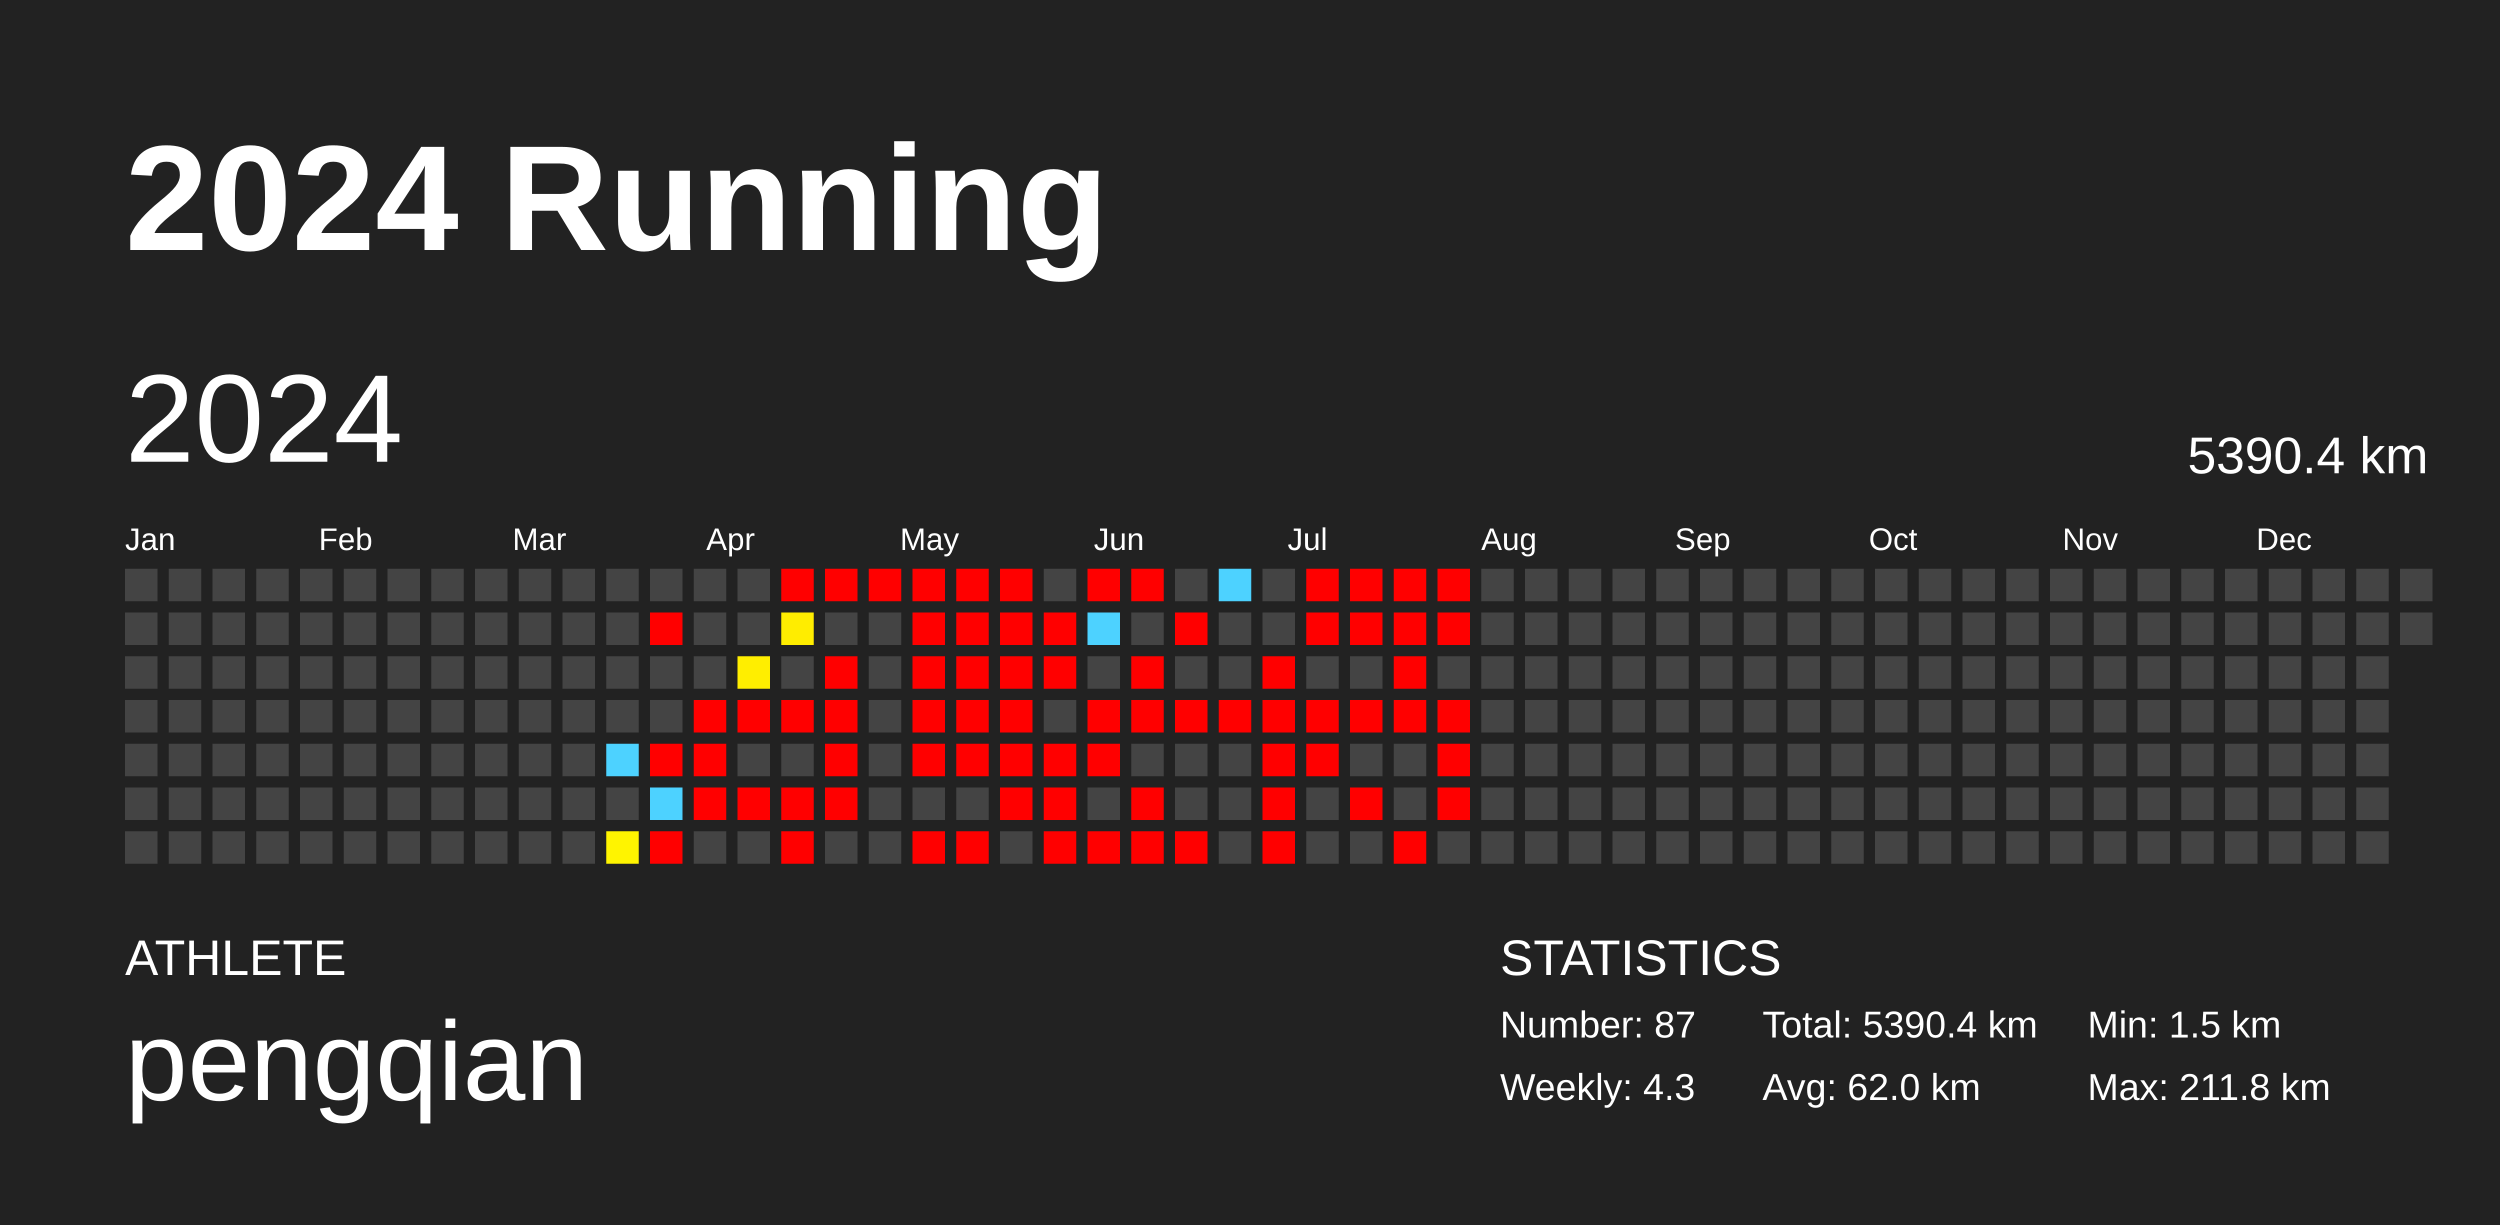
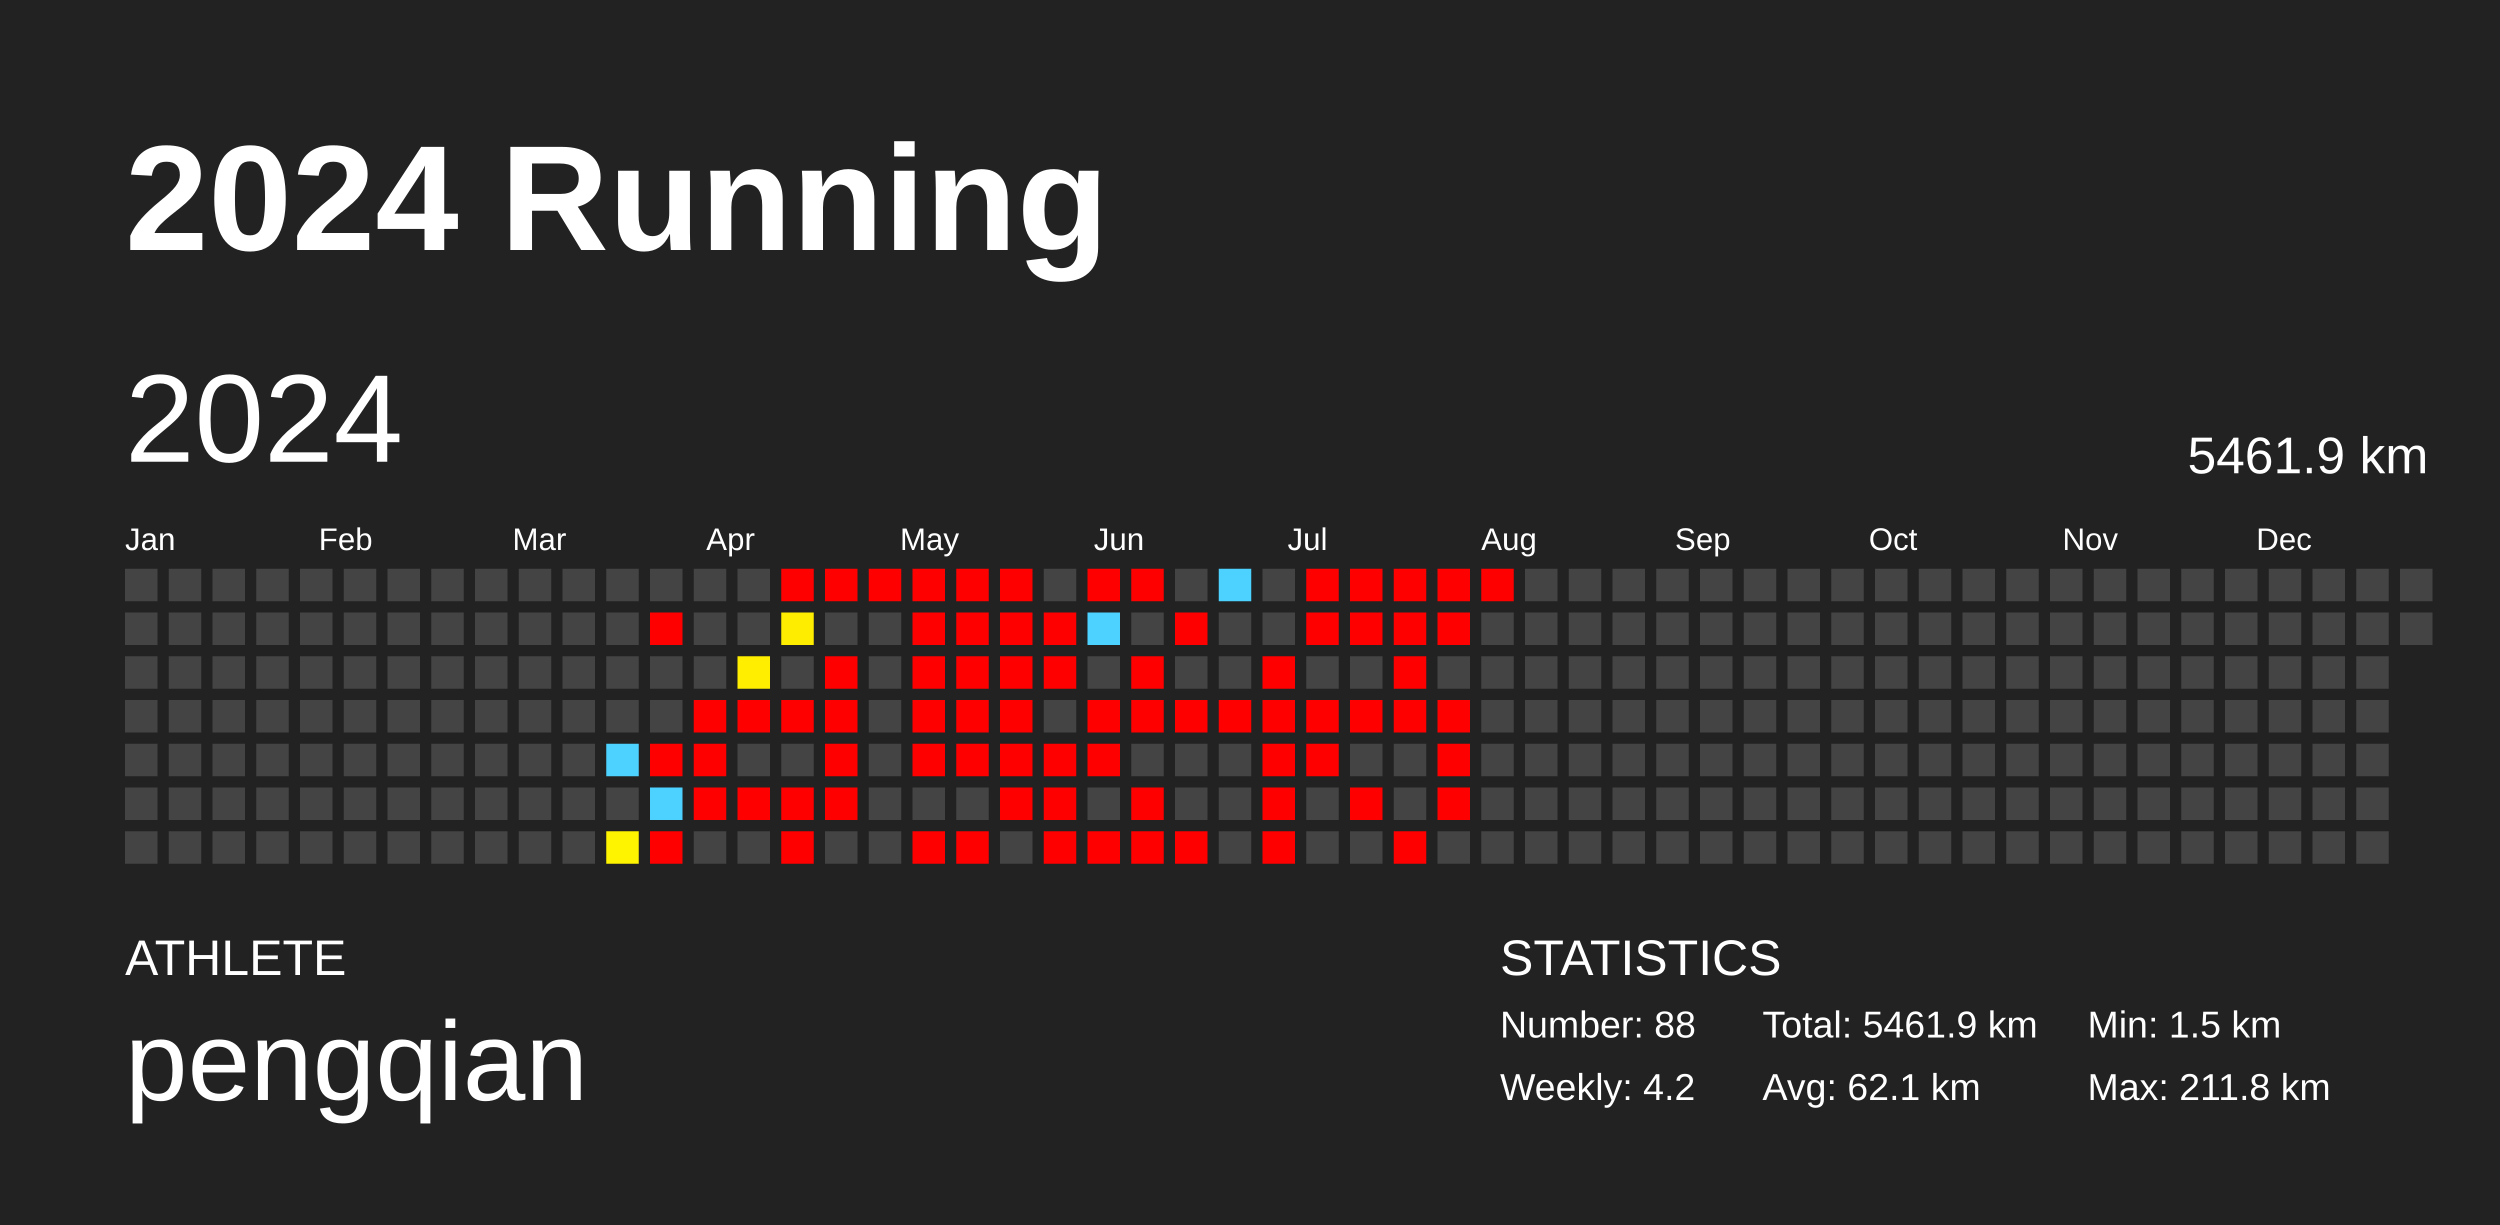
<svg xmlns="http://www.w3.org/2000/svg" baseProfile="full" height="98mm" version="1.1" viewBox="0,0,200,98" width="200mm">
  <defs />
  <rect fill="#222222" height="98" width="200" x="0" y="0" />
  <text fill="#FFFFFF" style="font-size:12px; font-family:Arial; font-weight:bold;" x="10" y="20">2024 Running</text>
  <text fill="#FFFFFF" style="font-size:4px; font-family:Arial" x="10" y="78">ATHLETE</text>
  <text fill="#FFFFFF" style="font-size:9px; font-family:Arial" x="10" y="88">pengqian</text>
  <text fill="#FFFFFF" style="font-size:4px; font-family:Arial" x="120" y="78">STATISTICS</text>
-   <text fill="#FFFFFF" style="font-size:3px; font-family:Arial" x="120" y="83">Number: 87</text>
-   <text fill="#FFFFFF" style="font-size:3px; font-family:Arial" x="120" y="88">Weekly: 4.3</text>
-   <text fill="#FFFFFF" style="font-size:3px; font-family:Arial" x="141" y="83">Total: 5390.4 km</text>
-   <text fill="#FFFFFF" style="font-size:3px; font-family:Arial" x="141" y="88">Avg: 62.0 km</text>
+   <text fill="#FFFFFF" style="font-size:3px; font-family:Arial" x="120" y="83">Number: 88</text>
+   <text fill="#FFFFFF" style="font-size:3px; font-family:Arial" x="120" y="88">Weekly: 4.2</text>
+   <text fill="#FFFFFF" style="font-size:3px; font-family:Arial" x="141" y="83">Total: 5461.9 km</text>
+   <text fill="#FFFFFF" style="font-size:3px; font-family:Arial" x="141" y="88">Avg: 62.1 km</text>
  <text fill="#FFFFFF" style="font-size:3px; font-family:Arial" x="167" y="83">Min: 1.5 km</text>
  <text fill="#FFFFFF" style="font-size:3px; font-family:Arial" x="167" y="88">Max: 211.8 km</text>
  <text dominant-baseline="hanging" fill="#FFFFFF" style="font-size:10.0px; font-family:Arial;" x="10" y="30">2024</text>
-   <text dominant-baseline="hanging" fill="#FFFFFF" style="font-size:4.125px; font-family:Arial;" x="175" y="35">5390.4 km</text>
+   <text dominant-baseline="hanging" fill="#FFFFFF" style="font-size:4.125px; font-family:Arial;" x="175" y="35">5461.9 km</text>
  <text fill="#FFFFFF" style="font-size:2.5px; font-family:Arial" x="10.0" y="44">Jan</text>
  <text fill="#FFFFFF" style="font-size:2.5px; font-family:Arial" x="25.5" y="44">Feb</text>
  <text fill="#FFFFFF" style="font-size:2.5px; font-family:Arial" x="41.0" y="44">Mar</text>
  <text fill="#FFFFFF" style="font-size:2.5px; font-family:Arial" x="56.5" y="44">Apr</text>
  <text fill="#FFFFFF" style="font-size:2.5px; font-family:Arial" x="72.0" y="44">May</text>
  <text fill="#FFFFFF" style="font-size:2.5px; font-family:Arial" x="87.5" y="44">Jun</text>
  <text fill="#FFFFFF" style="font-size:2.5px; font-family:Arial" x="103.0" y="44">Jul</text>
  <text fill="#FFFFFF" style="font-size:2.5px; font-family:Arial" x="118.5" y="44">Aug</text>
  <text fill="#FFFFFF" style="font-size:2.5px; font-family:Arial" x="134.0" y="44">Sep</text>
  <text fill="#FFFFFF" style="font-size:2.5px; font-family:Arial" x="149.5" y="44">Oct</text>
  <text fill="#FFFFFF" style="font-size:2.5px; font-family:Arial" x="165.0" y="44">Nov</text>
  <text fill="#FFFFFF" style="font-size:2.5px; font-family:Arial" x="180.5" y="44">Dec</text>
  <rect fill="#444444" height="2.6" width="2.6" x="10.0" y="45.5" />
  <rect fill="#444444" height="2.6" width="2.6" x="10.0" y="49.0" />
  <rect fill="#444444" height="2.6" width="2.6" x="10.0" y="52.5" />
  <rect fill="#444444" height="2.6" width="2.6" x="10.0" y="56.0" />
  <rect fill="#444444" height="2.6" width="2.6" x="10.0" y="59.5" />
  <rect fill="#444444" height="2.6" width="2.6" x="10.0" y="63.0" />
  <rect fill="#444444" height="2.6" width="2.6" x="10.0" y="66.5" />
  <rect fill="#444444" height="2.6" width="2.6" x="13.5" y="45.5" />
  <rect fill="#444444" height="2.6" width="2.6" x="13.5" y="49.0" />
  <rect fill="#444444" height="2.6" width="2.6" x="13.5" y="52.5" />
  <rect fill="#444444" height="2.6" width="2.6" x="13.5" y="56.0" />
  <rect fill="#444444" height="2.6" width="2.6" x="13.5" y="59.5" />
  <rect fill="#444444" height="2.6" width="2.6" x="13.5" y="63.0" />
  <rect fill="#444444" height="2.6" width="2.6" x="13.5" y="66.5" />
  <rect fill="#444444" height="2.6" width="2.6" x="17.0" y="45.5" />
  <rect fill="#444444" height="2.6" width="2.6" x="17.0" y="49.0" />
  <rect fill="#444444" height="2.6" width="2.6" x="17.0" y="52.5" />
  <rect fill="#444444" height="2.6" width="2.6" x="17.0" y="56.0" />
  <rect fill="#444444" height="2.6" width="2.6" x="17.0" y="59.5" />
  <rect fill="#444444" height="2.6" width="2.6" x="17.0" y="63.0" />
  <rect fill="#444444" height="2.6" width="2.6" x="17.0" y="66.5" />
  <rect fill="#444444" height="2.6" width="2.6" x="20.5" y="45.5" />
  <rect fill="#444444" height="2.6" width="2.6" x="20.5" y="49.0" />
  <rect fill="#444444" height="2.6" width="2.6" x="20.5" y="52.5" />
  <rect fill="#444444" height="2.6" width="2.6" x="20.5" y="56.0" />
  <rect fill="#444444" height="2.6" width="2.6" x="20.5" y="59.5" />
  <rect fill="#444444" height="2.6" width="2.6" x="20.5" y="63.0" />
  <rect fill="#444444" height="2.6" width="2.6" x="20.5" y="66.5" />
  <rect fill="#444444" height="2.6" width="2.6" x="24.0" y="45.5" />
  <rect fill="#444444" height="2.6" width="2.6" x="24.0" y="49.0" />
  <rect fill="#444444" height="2.6" width="2.6" x="24.0" y="52.5" />
  <rect fill="#444444" height="2.6" width="2.6" x="24.0" y="56.0" />
  <rect fill="#444444" height="2.6" width="2.6" x="24.0" y="59.5" />
  <rect fill="#444444" height="2.6" width="2.6" x="24.0" y="63.0" />
  <rect fill="#444444" height="2.6" width="2.6" x="24.0" y="66.5" />
  <rect fill="#444444" height="2.6" width="2.6" x="27.5" y="45.5" />
  <rect fill="#444444" height="2.6" width="2.6" x="27.5" y="49.0" />
  <rect fill="#444444" height="2.6" width="2.6" x="27.5" y="52.5" />
  <rect fill="#444444" height="2.6" width="2.6" x="27.5" y="56.0" />
  <rect fill="#444444" height="2.6" width="2.6" x="27.5" y="59.5" />
  <rect fill="#444444" height="2.6" width="2.6" x="27.5" y="63.0" />
  <rect fill="#444444" height="2.6" width="2.6" x="27.5" y="66.5" />
  <rect fill="#444444" height="2.6" width="2.6" x="31.0" y="45.5" />
  <rect fill="#444444" height="2.6" width="2.6" x="31.0" y="49.0" />
  <rect fill="#444444" height="2.6" width="2.6" x="31.0" y="52.5" />
  <rect fill="#444444" height="2.6" width="2.6" x="31.0" y="56.0" />
  <rect fill="#444444" height="2.6" width="2.6" x="31.0" y="59.5" />
  <rect fill="#444444" height="2.6" width="2.6" x="31.0" y="63.0" />
  <rect fill="#444444" height="2.6" width="2.6" x="31.0" y="66.5" />
  <rect fill="#444444" height="2.6" width="2.6" x="34.5" y="45.5" />
  <rect fill="#444444" height="2.6" width="2.6" x="34.5" y="49.0" />
  <rect fill="#444444" height="2.6" width="2.6" x="34.5" y="52.5" />
  <rect fill="#444444" height="2.6" width="2.6" x="34.5" y="56.0" />
  <rect fill="#444444" height="2.6" width="2.6" x="34.5" y="59.5" />
  <rect fill="#444444" height="2.6" width="2.6" x="34.5" y="63.0" />
  <rect fill="#444444" height="2.6" width="2.6" x="34.5" y="66.5" />
  <rect fill="#444444" height="2.6" width="2.6" x="38.0" y="45.5" />
  <rect fill="#444444" height="2.6" width="2.6" x="38.0" y="49.0" />
  <rect fill="#444444" height="2.6" width="2.6" x="38.0" y="52.5" />
  <rect fill="#444444" height="2.6" width="2.6" x="38.0" y="56.0" />
  <rect fill="#444444" height="2.6" width="2.6" x="38.0" y="59.5" />
  <rect fill="#444444" height="2.6" width="2.6" x="38.0" y="63.0" />
  <rect fill="#444444" height="2.6" width="2.6" x="38.0" y="66.5" />
  <rect fill="#444444" height="2.6" width="2.6" x="41.5" y="45.5" />
  <rect fill="#444444" height="2.6" width="2.6" x="41.5" y="49.0" />
  <rect fill="#444444" height="2.6" width="2.6" x="41.5" y="52.5" />
  <rect fill="#444444" height="2.6" width="2.6" x="41.5" y="56.0" />
  <rect fill="#444444" height="2.6" width="2.6" x="41.5" y="59.5" />
  <rect fill="#444444" height="2.6" width="2.6" x="41.5" y="63.0" />
  <rect fill="#444444" height="2.6" width="2.6" x="41.5" y="66.5" />
  <rect fill="#444444" height="2.6" width="2.6" x="45.0" y="45.5" />
  <rect fill="#444444" height="2.6" width="2.6" x="45.0" y="49.0" />
  <rect fill="#444444" height="2.6" width="2.6" x="45.0" y="52.5" />
  <rect fill="#444444" height="2.6" width="2.6" x="45.0" y="56.0" />
  <rect fill="#444444" height="2.6" width="2.6" x="45.0" y="59.5" />
  <rect fill="#444444" height="2.6" width="2.6" x="45.0" y="63.0" />
  <rect fill="#444444" height="2.6" width="2.6" x="45.0" y="66.5" />
  <rect fill="#444444" height="2.6" width="2.6" x="48.5" y="45.5" />
  <rect fill="#444444" height="2.6" width="2.6" x="48.5" y="49.0" />
  <rect fill="#444444" height="2.6" width="2.6" x="48.5" y="52.5" />
  <rect fill="#444444" height="2.6" width="2.6" x="48.5" y="56.0" />
  <rect fill="#4dd2ff" height="2.6" width="2.6" x="48.5" y="59.5" />
  <rect fill="#444444" height="2.6" width="2.6" x="48.5" y="63.0" />
  <rect fill="#fff400" height="2.6" width="2.6" x="48.5" y="66.5" />
  <rect fill="#444444" height="2.6" width="2.6" x="52.0" y="45.5" />
  <rect fill="red" height="2.6" width="2.6" x="52.0" y="49.0" />
  <rect fill="#444444" height="2.6" width="2.6" x="52.0" y="52.5" />
  <rect fill="#444444" height="2.6" width="2.6" x="52.0" y="56.0" />
  <rect fill="red" height="2.6" width="2.6" x="52.0" y="59.5" />
  <rect fill="#4dd2ff" height="2.6" width="2.6" x="52.0" y="63.0" />
  <rect fill="red" height="2.6" width="2.6" x="52.0" y="66.5" />
  <rect fill="#444444" height="2.6" width="2.6" x="55.5" y="45.5" />
  <rect fill="#444444" height="2.6" width="2.6" x="55.5" y="49.0" />
  <rect fill="#444444" height="2.6" width="2.6" x="55.5" y="52.5" />
  <rect fill="red" height="2.6" width="2.6" x="55.5" y="56.0" />
  <rect fill="red" height="2.6" width="2.6" x="55.5" y="59.5" />
  <rect fill="red" height="2.6" width="2.6" x="55.5" y="63.0" />
  <rect fill="#444444" height="2.6" width="2.6" x="55.5" y="66.5" />
  <rect fill="#444444" height="2.6" width="2.6" x="59.0" y="45.5" />
  <rect fill="#444444" height="2.6" width="2.6" x="59.0" y="49.0" />
  <rect fill="#ffee00" height="2.6" width="2.6" x="59.0" y="52.5" />
  <rect fill="red" height="2.6" width="2.6" x="59.0" y="56.0" />
  <rect fill="#444444" height="2.6" width="2.6" x="59.0" y="59.5" />
  <rect fill="red" height="2.6" width="2.6" x="59.0" y="63.0" />
  <rect fill="#444444" height="2.6" width="2.6" x="59.0" y="66.5" />
  <rect fill="red" height="2.6" width="2.6" x="62.5" y="45.5" />
  <rect fill="#ffed00" height="2.6" width="2.6" x="62.5" y="49.0" />
  <rect fill="#444444" height="2.6" width="2.6" x="62.5" y="52.5" />
  <rect fill="red" height="2.6" width="2.6" x="62.5" y="56.0" />
  <rect fill="#444444" height="2.6" width="2.6" x="62.5" y="59.5" />
  <rect fill="red" height="2.6" width="2.6" x="62.5" y="63.0" />
  <rect fill="red" height="2.6" width="2.6" x="62.5" y="66.5" />
  <rect fill="red" height="2.6" width="2.6" x="66.0" y="45.5" />
  <rect fill="#444444" height="2.6" width="2.6" x="66.0" y="49.0" />
  <rect fill="red" height="2.6" width="2.6" x="66.0" y="52.5" />
  <rect fill="red" height="2.6" width="2.6" x="66.0" y="56.0" />
  <rect fill="red" height="2.6" width="2.6" x="66.0" y="59.5" />
  <rect fill="red" height="2.6" width="2.6" x="66.0" y="63.0" />
  <rect fill="#444444" height="2.6" width="2.6" x="66.0" y="66.5" />
  <rect fill="red" height="2.6" width="2.6" x="69.5" y="45.5" />
  <rect fill="#444444" height="2.6" width="2.6" x="69.5" y="49.0" />
  <rect fill="#444444" height="2.6" width="2.6" x="69.5" y="52.5" />
  <rect fill="#444444" height="2.6" width="2.6" x="69.5" y="56.0" />
  <rect fill="#444444" height="2.6" width="2.6" x="69.5" y="59.5" />
  <rect fill="#444444" height="2.6" width="2.6" x="69.5" y="63.0" />
  <rect fill="#444444" height="2.6" width="2.6" x="69.5" y="66.5" />
  <rect fill="red" height="2.6" width="2.6" x="73.0" y="45.5" />
  <rect fill="red" height="2.6" width="2.6" x="73.0" y="49.0" />
  <rect fill="red" height="2.6" width="2.6" x="73.0" y="52.5" />
  <rect fill="red" height="2.6" width="2.6" x="73.0" y="56.0" />
  <rect fill="red" height="2.6" width="2.6" x="73.0" y="59.5" />
  <rect fill="#444444" height="2.6" width="2.6" x="73.0" y="63.0" />
  <rect fill="red" height="2.6" width="2.6" x="73.0" y="66.5" />
  <rect fill="red" height="2.6" width="2.6" x="76.5" y="45.5" />
  <rect fill="red" height="2.6" width="2.6" x="76.5" y="49.0" />
  <rect fill="red" height="2.6" width="2.6" x="76.5" y="52.5" />
  <rect fill="red" height="2.6" width="2.6" x="76.5" y="56.0" />
  <rect fill="red" height="2.6" width="2.6" x="76.5" y="59.5" />
  <rect fill="#444444" height="2.6" width="2.6" x="76.5" y="63.0" />
  <rect fill="red" height="2.6" width="2.6" x="76.5" y="66.5" />
  <rect fill="red" height="2.6" width="2.6" x="80.0" y="45.5" />
  <rect fill="red" height="2.6" width="2.6" x="80.0" y="49.0" />
  <rect fill="red" height="2.6" width="2.6" x="80.0" y="52.5" />
  <rect fill="red" height="2.6" width="2.6" x="80.0" y="56.0" />
  <rect fill="red" height="2.6" width="2.6" x="80.0" y="59.5" />
  <rect fill="red" height="2.6" width="2.6" x="80.0" y="63.0" />
  <rect fill="#444444" height="2.6" width="2.6" x="80.0" y="66.5" />
  <rect fill="#444444" height="2.6" width="2.6" x="83.5" y="45.5" />
  <rect fill="red" height="2.6" width="2.6" x="83.5" y="49.0" />
  <rect fill="red" height="2.6" width="2.6" x="83.5" y="52.5" />
  <rect fill="#444444" height="2.6" width="2.6" x="83.5" y="56.0" />
  <rect fill="red" height="2.6" width="2.6" x="83.5" y="59.5" />
  <rect fill="red" height="2.6" width="2.6" x="83.5" y="63.0" />
  <rect fill="red" height="2.6" width="2.6" x="83.5" y="66.5" />
  <rect fill="red" height="2.6" width="2.6" x="87.0" y="45.5" />
  <rect fill="#4dd2ff" height="2.6" width="2.6" x="87.0" y="49.0" />
  <rect fill="#444444" height="2.6" width="2.6" x="87.0" y="52.5" />
  <rect fill="red" height="2.6" width="2.6" x="87.0" y="56.0" />
  <rect fill="red" height="2.6" width="2.6" x="87.0" y="59.5" />
  <rect fill="#444444" height="2.6" width="2.6" x="87.0" y="63.0" />
  <rect fill="red" height="2.6" width="2.6" x="87.0" y="66.5" />
  <rect fill="red" height="2.6" width="2.6" x="90.5" y="45.5" />
  <rect fill="#444444" height="2.6" width="2.6" x="90.5" y="49.0" />
  <rect fill="red" height="2.6" width="2.6" x="90.5" y="52.5" />
  <rect fill="red" height="2.6" width="2.6" x="90.5" y="56.0" />
  <rect fill="#444444" height="2.6" width="2.6" x="90.5" y="59.5" />
  <rect fill="red" height="2.6" width="2.6" x="90.5" y="63.0" />
  <rect fill="red" height="2.6" width="2.6" x="90.5" y="66.5" />
  <rect fill="#444444" height="2.6" width="2.6" x="94.0" y="45.5" />
  <rect fill="red" height="2.6" width="2.6" x="94.0" y="49.0" />
  <rect fill="#444444" height="2.6" width="2.6" x="94.0" y="52.5" />
  <rect fill="red" height="2.6" width="2.6" x="94.0" y="56.0" />
  <rect fill="#444444" height="2.6" width="2.6" x="94.0" y="59.5" />
  <rect fill="#444444" height="2.6" width="2.6" x="94.0" y="63.0" />
  <rect fill="red" height="2.6" width="2.6" x="94.0" y="66.5" />
  <rect fill="#4dd2ff" height="2.6" width="2.6" x="97.5" y="45.5" />
  <rect fill="#444444" height="2.6" width="2.6" x="97.5" y="49.0" />
  <rect fill="#444444" height="2.6" width="2.6" x="97.5" y="52.5" />
  <rect fill="red" height="2.6" width="2.6" x="97.5" y="56.0" />
  <rect fill="#444444" height="2.6" width="2.6" x="97.5" y="59.5" />
  <rect fill="#444444" height="2.6" width="2.6" x="97.5" y="63.0" />
  <rect fill="#444444" height="2.6" width="2.6" x="97.5" y="66.5" />
  <rect fill="#444444" height="2.6" width="2.6" x="101.0" y="45.5" />
  <rect fill="#444444" height="2.6" width="2.6" x="101.0" y="49.0" />
  <rect fill="red" height="2.6" width="2.6" x="101.0" y="52.5" />
  <rect fill="red" height="2.6" width="2.6" x="101.0" y="56.0" />
  <rect fill="red" height="2.6" width="2.6" x="101.0" y="59.5" />
  <rect fill="red" height="2.6" width="2.6" x="101.0" y="63.0" />
  <rect fill="red" height="2.6" width="2.6" x="101.0" y="66.5" />
  <rect fill="red" height="2.6" width="2.6" x="104.5" y="45.5" />
  <rect fill="red" height="2.6" width="2.6" x="104.5" y="49.0" />
  <rect fill="#444444" height="2.6" width="2.6" x="104.5" y="52.5" />
  <rect fill="red" height="2.6" width="2.6" x="104.5" y="56.0" />
  <rect fill="red" height="2.6" width="2.6" x="104.5" y="59.5" />
  <rect fill="#444444" height="2.6" width="2.6" x="104.5" y="63.0" />
  <rect fill="#444444" height="2.6" width="2.6" x="104.5" y="66.5" />
  <rect fill="red" height="2.6" width="2.6" x="108.0" y="45.5" />
  <rect fill="red" height="2.6" width="2.6" x="108.0" y="49.0" />
  <rect fill="#444444" height="2.6" width="2.6" x="108.0" y="52.5" />
  <rect fill="red" height="2.6" width="2.6" x="108.0" y="56.0" />
  <rect fill="#444444" height="2.6" width="2.6" x="108.0" y="59.5" />
  <rect fill="red" height="2.6" width="2.6" x="108.0" y="63.0" />
  <rect fill="#444444" height="2.6" width="2.6" x="108.0" y="66.5" />
  <rect fill="red" height="2.6" width="2.6" x="111.5" y="45.5" />
  <rect fill="red" height="2.6" width="2.6" x="111.5" y="49.0" />
  <rect fill="red" height="2.6" width="2.6" x="111.5" y="52.5" />
  <rect fill="red" height="2.6" width="2.6" x="111.5" y="56.0" />
  <rect fill="#444444" height="2.6" width="2.6" x="111.5" y="59.5" />
  <rect fill="#444444" height="2.6" width="2.6" x="111.5" y="63.0" />
  <rect fill="red" height="2.6" width="2.6" x="111.5" y="66.5" />
  <rect fill="red" height="2.6" width="2.6" x="115.0" y="45.5" />
  <rect fill="red" height="2.6" width="2.6" x="115.0" y="49.0" />
  <rect fill="#444444" height="2.6" width="2.6" x="115.0" y="52.5" />
  <rect fill="red" height="2.6" width="2.6" x="115.0" y="56.0" />
  <rect fill="red" height="2.6" width="2.6" x="115.0" y="59.5" />
  <rect fill="red" height="2.6" width="2.6" x="115.0" y="63.0" />
  <rect fill="#444444" height="2.6" width="2.6" x="115.0" y="66.5" />
-   <rect fill="#444444" height="2.6" width="2.6" x="118.5" y="45.5" />
+   <rect fill="red" height="2.6" width="2.6" x="118.5" y="45.5" />
  <rect fill="#444444" height="2.6" width="2.6" x="118.5" y="49.0" />
  <rect fill="#444444" height="2.6" width="2.6" x="118.5" y="52.5" />
  <rect fill="#444444" height="2.6" width="2.6" x="118.5" y="56.0" />
  <rect fill="#444444" height="2.6" width="2.6" x="118.5" y="59.5" />
  <rect fill="#444444" height="2.6" width="2.6" x="118.5" y="63.0" />
  <rect fill="#444444" height="2.6" width="2.6" x="118.5" y="66.5" />
  <rect fill="#444444" height="2.6" width="2.6" x="122.0" y="45.5" />
  <rect fill="#444444" height="2.6" width="2.6" x="122.0" y="49.0" />
  <rect fill="#444444" height="2.6" width="2.6" x="122.0" y="52.5" />
  <rect fill="#444444" height="2.6" width="2.6" x="122.0" y="56.0" />
  <rect fill="#444444" height="2.6" width="2.6" x="122.0" y="59.5" />
  <rect fill="#444444" height="2.6" width="2.6" x="122.0" y="63.0" />
  <rect fill="#444444" height="2.6" width="2.6" x="122.0" y="66.5" />
  <rect fill="#444444" height="2.6" width="2.6" x="125.5" y="45.5" />
  <rect fill="#444444" height="2.6" width="2.6" x="125.5" y="49.0" />
  <rect fill="#444444" height="2.6" width="2.6" x="125.5" y="52.5" />
  <rect fill="#444444" height="2.6" width="2.6" x="125.5" y="56.0" />
  <rect fill="#444444" height="2.6" width="2.6" x="125.5" y="59.5" />
  <rect fill="#444444" height="2.6" width="2.6" x="125.5" y="63.0" />
  <rect fill="#444444" height="2.6" width="2.6" x="125.5" y="66.5" />
  <rect fill="#444444" height="2.6" width="2.6" x="129.0" y="45.5" />
  <rect fill="#444444" height="2.6" width="2.6" x="129.0" y="49.0" />
  <rect fill="#444444" height="2.6" width="2.6" x="129.0" y="52.5" />
  <rect fill="#444444" height="2.6" width="2.6" x="129.0" y="56.0" />
  <rect fill="#444444" height="2.6" width="2.6" x="129.0" y="59.5" />
  <rect fill="#444444" height="2.6" width="2.6" x="129.0" y="63.0" />
  <rect fill="#444444" height="2.6" width="2.6" x="129.0" y="66.5" />
  <rect fill="#444444" height="2.6" width="2.6" x="132.5" y="45.5" />
  <rect fill="#444444" height="2.6" width="2.6" x="132.5" y="49.0" />
  <rect fill="#444444" height="2.6" width="2.6" x="132.5" y="52.5" />
  <rect fill="#444444" height="2.6" width="2.6" x="132.5" y="56.0" />
  <rect fill="#444444" height="2.6" width="2.6" x="132.5" y="59.5" />
  <rect fill="#444444" height="2.6" width="2.6" x="132.5" y="63.0" />
  <rect fill="#444444" height="2.6" width="2.6" x="132.5" y="66.5" />
  <rect fill="#444444" height="2.6" width="2.6" x="136.0" y="45.5" />
  <rect fill="#444444" height="2.6" width="2.6" x="136.0" y="49.0" />
  <rect fill="#444444" height="2.6" width="2.6" x="136.0" y="52.5" />
  <rect fill="#444444" height="2.6" width="2.6" x="136.0" y="56.0" />
  <rect fill="#444444" height="2.6" width="2.6" x="136.0" y="59.5" />
  <rect fill="#444444" height="2.6" width="2.6" x="136.0" y="63.0" />
  <rect fill="#444444" height="2.6" width="2.6" x="136.0" y="66.5" />
  <rect fill="#444444" height="2.6" width="2.6" x="139.5" y="45.5" />
  <rect fill="#444444" height="2.6" width="2.6" x="139.5" y="49.0" />
  <rect fill="#444444" height="2.6" width="2.6" x="139.5" y="52.5" />
  <rect fill="#444444" height="2.6" width="2.6" x="139.5" y="56.0" />
  <rect fill="#444444" height="2.6" width="2.6" x="139.5" y="59.5" />
  <rect fill="#444444" height="2.6" width="2.6" x="139.5" y="63.0" />
  <rect fill="#444444" height="2.6" width="2.6" x="139.5" y="66.5" />
  <rect fill="#444444" height="2.6" width="2.6" x="143.0" y="45.5" />
  <rect fill="#444444" height="2.6" width="2.6" x="143.0" y="49.0" />
  <rect fill="#444444" height="2.6" width="2.6" x="143.0" y="52.5" />
  <rect fill="#444444" height="2.6" width="2.6" x="143.0" y="56.0" />
  <rect fill="#444444" height="2.6" width="2.6" x="143.0" y="59.5" />
  <rect fill="#444444" height="2.6" width="2.6" x="143.0" y="63.0" />
  <rect fill="#444444" height="2.6" width="2.6" x="143.0" y="66.5" />
  <rect fill="#444444" height="2.6" width="2.6" x="146.5" y="45.5" />
  <rect fill="#444444" height="2.6" width="2.6" x="146.5" y="49.0" />
  <rect fill="#444444" height="2.6" width="2.6" x="146.5" y="52.5" />
  <rect fill="#444444" height="2.6" width="2.6" x="146.5" y="56.0" />
  <rect fill="#444444" height="2.6" width="2.6" x="146.5" y="59.5" />
  <rect fill="#444444" height="2.6" width="2.6" x="146.5" y="63.0" />
  <rect fill="#444444" height="2.6" width="2.6" x="146.5" y="66.5" />
  <rect fill="#444444" height="2.6" width="2.6" x="150.0" y="45.5" />
  <rect fill="#444444" height="2.6" width="2.6" x="150.0" y="49.0" />
  <rect fill="#444444" height="2.6" width="2.6" x="150.0" y="52.5" />
  <rect fill="#444444" height="2.6" width="2.6" x="150.0" y="56.0" />
  <rect fill="#444444" height="2.6" width="2.6" x="150.0" y="59.5" />
  <rect fill="#444444" height="2.6" width="2.6" x="150.0" y="63.0" />
  <rect fill="#444444" height="2.6" width="2.6" x="150.0" y="66.5" />
  <rect fill="#444444" height="2.6" width="2.6" x="153.5" y="45.5" />
  <rect fill="#444444" height="2.6" width="2.6" x="153.5" y="49.0" />
  <rect fill="#444444" height="2.6" width="2.6" x="153.5" y="52.5" />
  <rect fill="#444444" height="2.6" width="2.6" x="153.5" y="56.0" />
  <rect fill="#444444" height="2.6" width="2.6" x="153.5" y="59.5" />
  <rect fill="#444444" height="2.6" width="2.6" x="153.5" y="63.0" />
  <rect fill="#444444" height="2.6" width="2.6" x="153.5" y="66.5" />
  <rect fill="#444444" height="2.6" width="2.6" x="157.0" y="45.5" />
  <rect fill="#444444" height="2.6" width="2.6" x="157.0" y="49.0" />
  <rect fill="#444444" height="2.6" width="2.6" x="157.0" y="52.5" />
  <rect fill="#444444" height="2.6" width="2.6" x="157.0" y="56.0" />
  <rect fill="#444444" height="2.6" width="2.6" x="157.0" y="59.5" />
  <rect fill="#444444" height="2.6" width="2.6" x="157.0" y="63.0" />
  <rect fill="#444444" height="2.6" width="2.6" x="157.0" y="66.5" />
  <rect fill="#444444" height="2.6" width="2.6" x="160.5" y="45.5" />
  <rect fill="#444444" height="2.6" width="2.6" x="160.5" y="49.0" />
  <rect fill="#444444" height="2.6" width="2.6" x="160.5" y="52.5" />
  <rect fill="#444444" height="2.6" width="2.6" x="160.5" y="56.0" />
  <rect fill="#444444" height="2.6" width="2.6" x="160.5" y="59.5" />
  <rect fill="#444444" height="2.6" width="2.6" x="160.5" y="63.0" />
  <rect fill="#444444" height="2.6" width="2.6" x="160.5" y="66.5" />
  <rect fill="#444444" height="2.6" width="2.6" x="164.0" y="45.5" />
  <rect fill="#444444" height="2.6" width="2.6" x="164.0" y="49.0" />
  <rect fill="#444444" height="2.6" width="2.6" x="164.0" y="52.5" />
  <rect fill="#444444" height="2.6" width="2.6" x="164.0" y="56.0" />
  <rect fill="#444444" height="2.6" width="2.6" x="164.0" y="59.5" />
  <rect fill="#444444" height="2.6" width="2.6" x="164.0" y="63.0" />
  <rect fill="#444444" height="2.6" width="2.6" x="164.0" y="66.5" />
  <rect fill="#444444" height="2.6" width="2.6" x="167.5" y="45.5" />
  <rect fill="#444444" height="2.6" width="2.6" x="167.5" y="49.0" />
  <rect fill="#444444" height="2.6" width="2.6" x="167.5" y="52.5" />
  <rect fill="#444444" height="2.6" width="2.6" x="167.5" y="56.0" />
  <rect fill="#444444" height="2.6" width="2.6" x="167.5" y="59.5" />
  <rect fill="#444444" height="2.6" width="2.6" x="167.5" y="63.0" />
  <rect fill="#444444" height="2.6" width="2.6" x="167.5" y="66.5" />
  <rect fill="#444444" height="2.6" width="2.6" x="171.0" y="45.5" />
  <rect fill="#444444" height="2.6" width="2.6" x="171.0" y="49.0" />
  <rect fill="#444444" height="2.6" width="2.6" x="171.0" y="52.5" />
  <rect fill="#444444" height="2.6" width="2.6" x="171.0" y="56.0" />
  <rect fill="#444444" height="2.6" width="2.6" x="171.0" y="59.5" />
  <rect fill="#444444" height="2.6" width="2.6" x="171.0" y="63.0" />
  <rect fill="#444444" height="2.6" width="2.6" x="171.0" y="66.5" />
  <rect fill="#444444" height="2.6" width="2.6" x="174.5" y="45.5" />
  <rect fill="#444444" height="2.6" width="2.6" x="174.5" y="49.0" />
  <rect fill="#444444" height="2.6" width="2.6" x="174.5" y="52.5" />
  <rect fill="#444444" height="2.6" width="2.6" x="174.5" y="56.0" />
  <rect fill="#444444" height="2.6" width="2.6" x="174.5" y="59.5" />
  <rect fill="#444444" height="2.6" width="2.6" x="174.5" y="63.0" />
  <rect fill="#444444" height="2.6" width="2.6" x="174.5" y="66.5" />
  <rect fill="#444444" height="2.6" width="2.6" x="178.0" y="45.5" />
  <rect fill="#444444" height="2.6" width="2.6" x="178.0" y="49.0" />
  <rect fill="#444444" height="2.6" width="2.6" x="178.0" y="52.5" />
  <rect fill="#444444" height="2.6" width="2.6" x="178.0" y="56.0" />
  <rect fill="#444444" height="2.6" width="2.6" x="178.0" y="59.5" />
  <rect fill="#444444" height="2.6" width="2.6" x="178.0" y="63.0" />
  <rect fill="#444444" height="2.6" width="2.6" x="178.0" y="66.5" />
  <rect fill="#444444" height="2.6" width="2.6" x="181.5" y="45.5" />
  <rect fill="#444444" height="2.6" width="2.6" x="181.5" y="49.0" />
  <rect fill="#444444" height="2.6" width="2.6" x="181.5" y="52.5" />
  <rect fill="#444444" height="2.6" width="2.6" x="181.5" y="56.0" />
  <rect fill="#444444" height="2.6" width="2.6" x="181.5" y="59.5" />
  <rect fill="#444444" height="2.6" width="2.6" x="181.5" y="63.0" />
  <rect fill="#444444" height="2.6" width="2.6" x="181.5" y="66.5" />
  <rect fill="#444444" height="2.6" width="2.6" x="185.0" y="45.5" />
  <rect fill="#444444" height="2.6" width="2.6" x="185.0" y="49.0" />
  <rect fill="#444444" height="2.6" width="2.6" x="185.0" y="52.5" />
  <rect fill="#444444" height="2.6" width="2.6" x="185.0" y="56.0" />
  <rect fill="#444444" height="2.6" width="2.6" x="185.0" y="59.5" />
  <rect fill="#444444" height="2.6" width="2.6" x="185.0" y="63.0" />
  <rect fill="#444444" height="2.6" width="2.6" x="185.0" y="66.5" />
  <rect fill="#444444" height="2.6" width="2.6" x="188.5" y="45.5" />
  <rect fill="#444444" height="2.6" width="2.6" x="188.5" y="49.0" />
  <rect fill="#444444" height="2.6" width="2.6" x="188.5" y="52.5" />
  <rect fill="#444444" height="2.6" width="2.6" x="188.5" y="56.0" />
  <rect fill="#444444" height="2.6" width="2.6" x="188.5" y="59.5" />
  <rect fill="#444444" height="2.6" width="2.6" x="188.5" y="63.0" />
  <rect fill="#444444" height="2.6" width="2.6" x="188.5" y="66.5" />
  <rect fill="#444444" height="2.6" width="2.6" x="192.0" y="45.5" />
  <rect fill="#444444" height="2.6" width="2.6" x="192.0" y="49.0" />
</svg>
